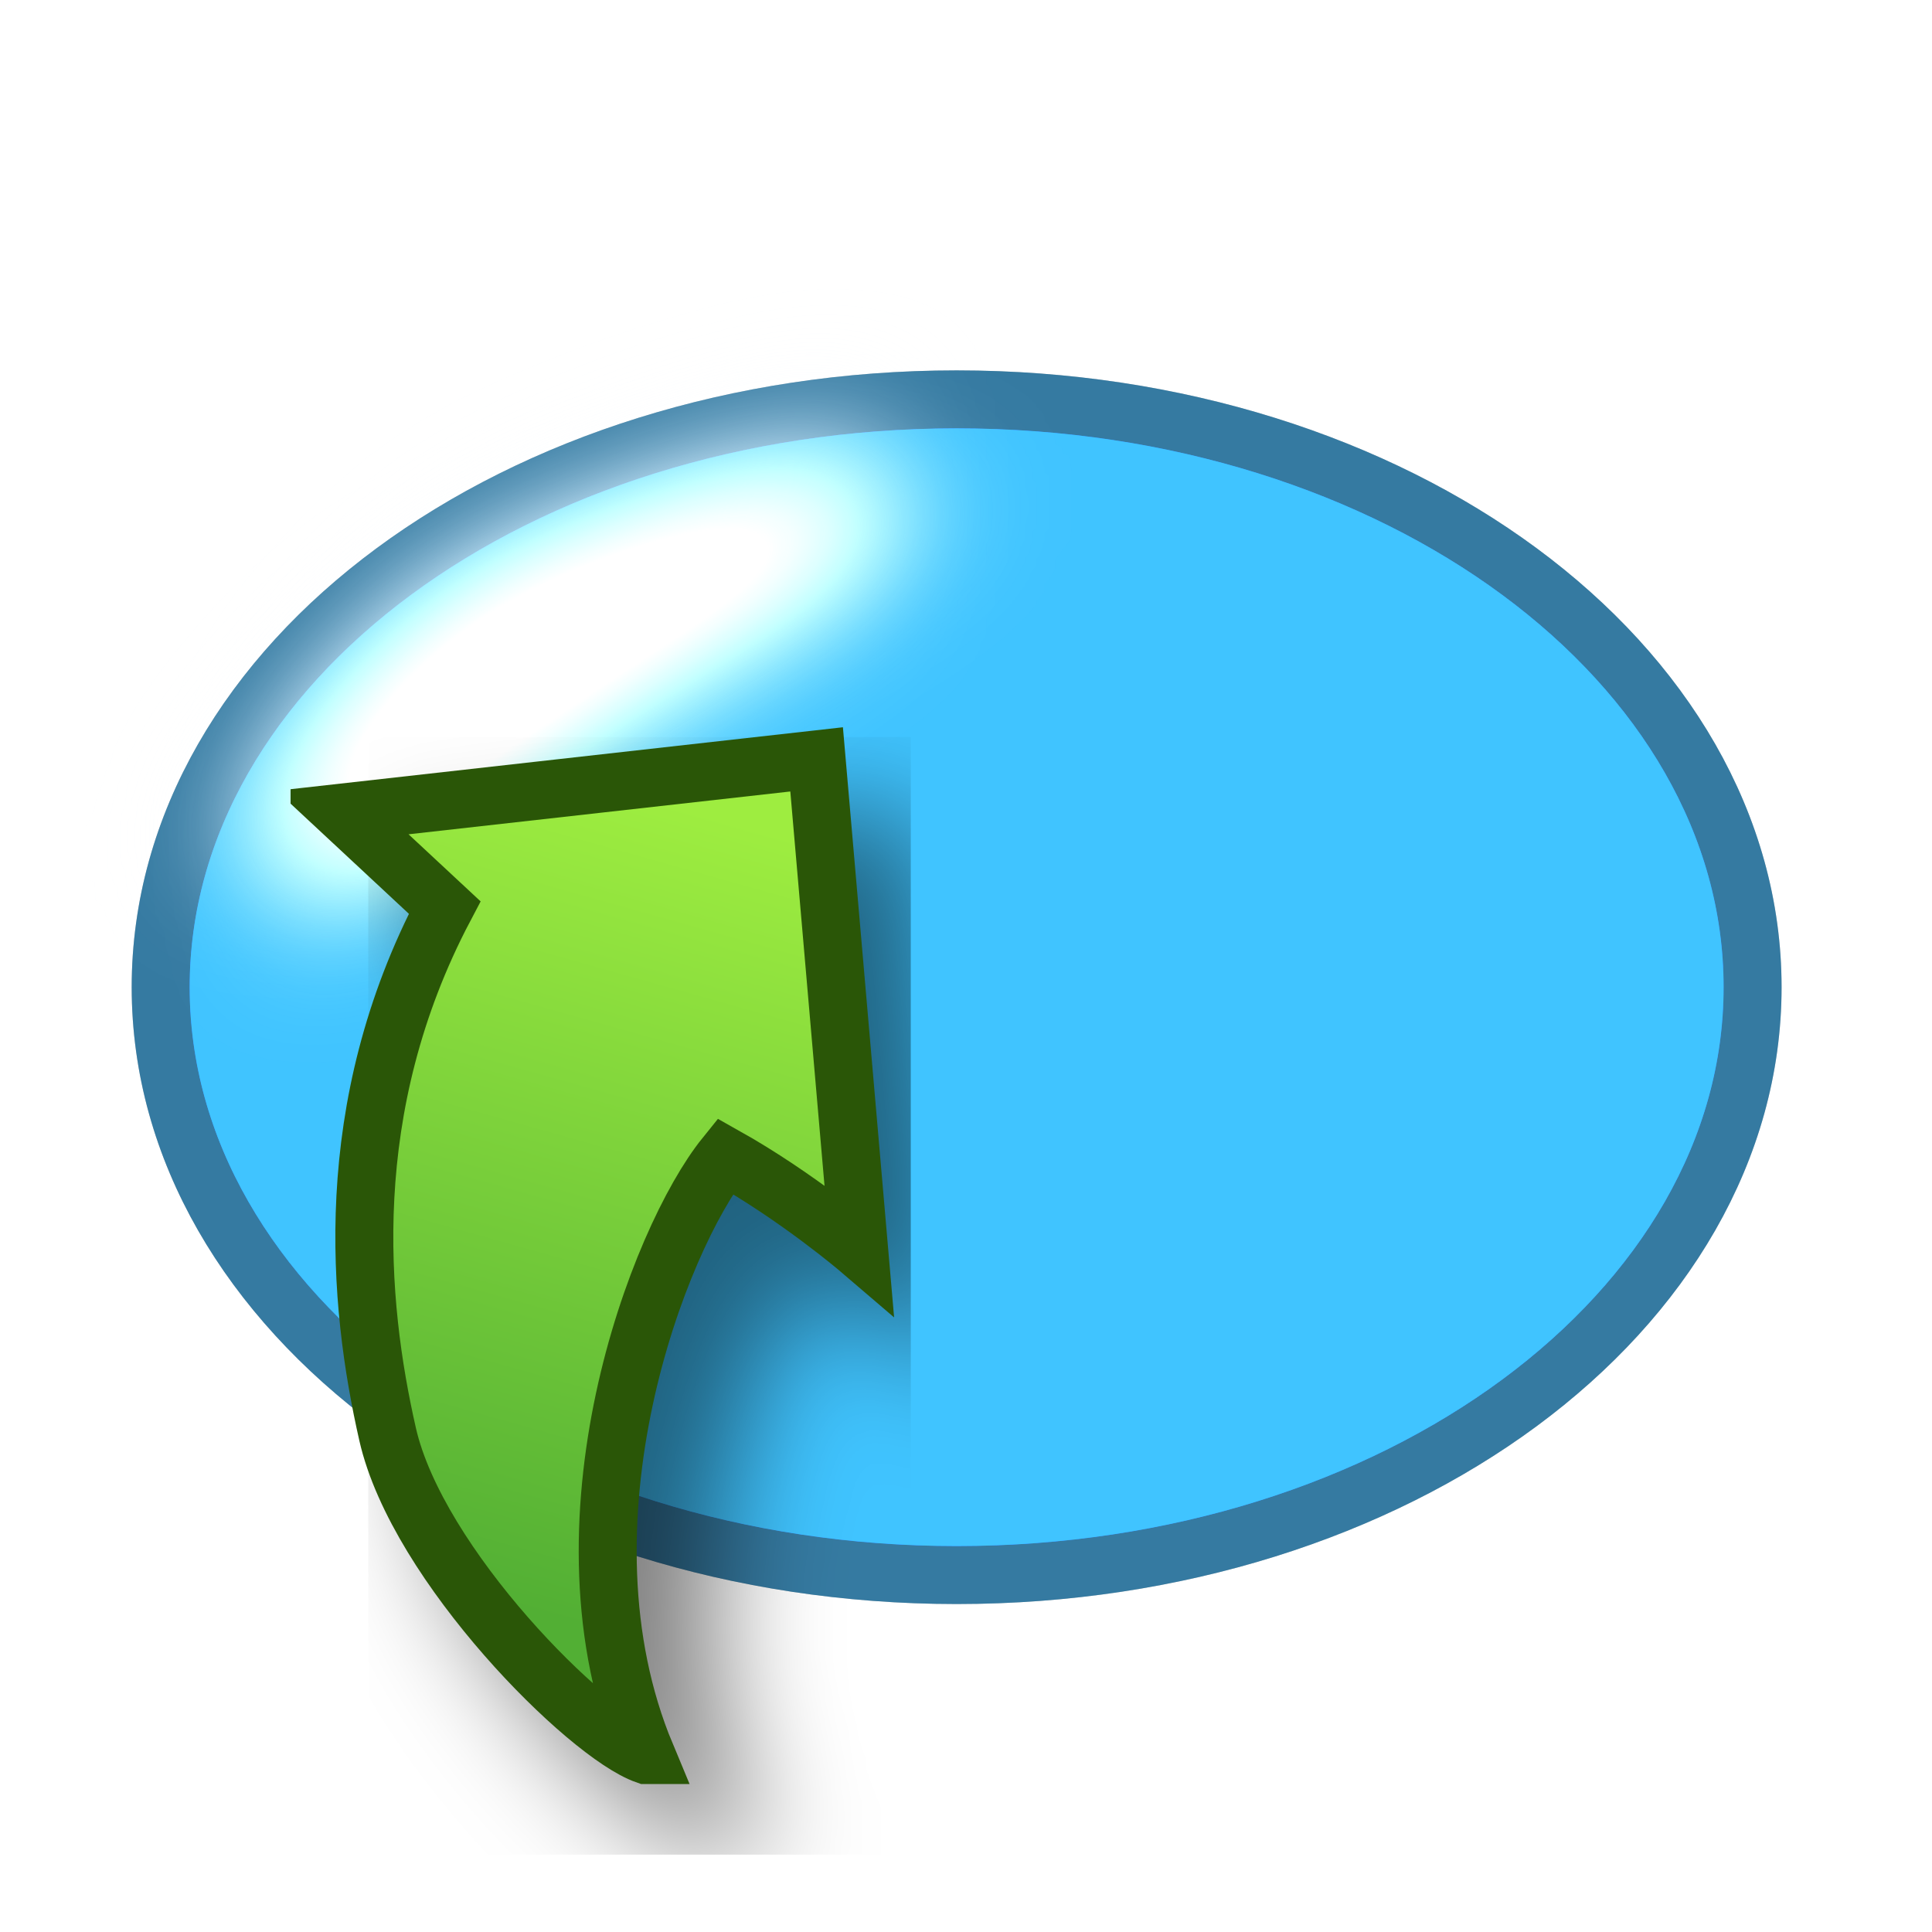
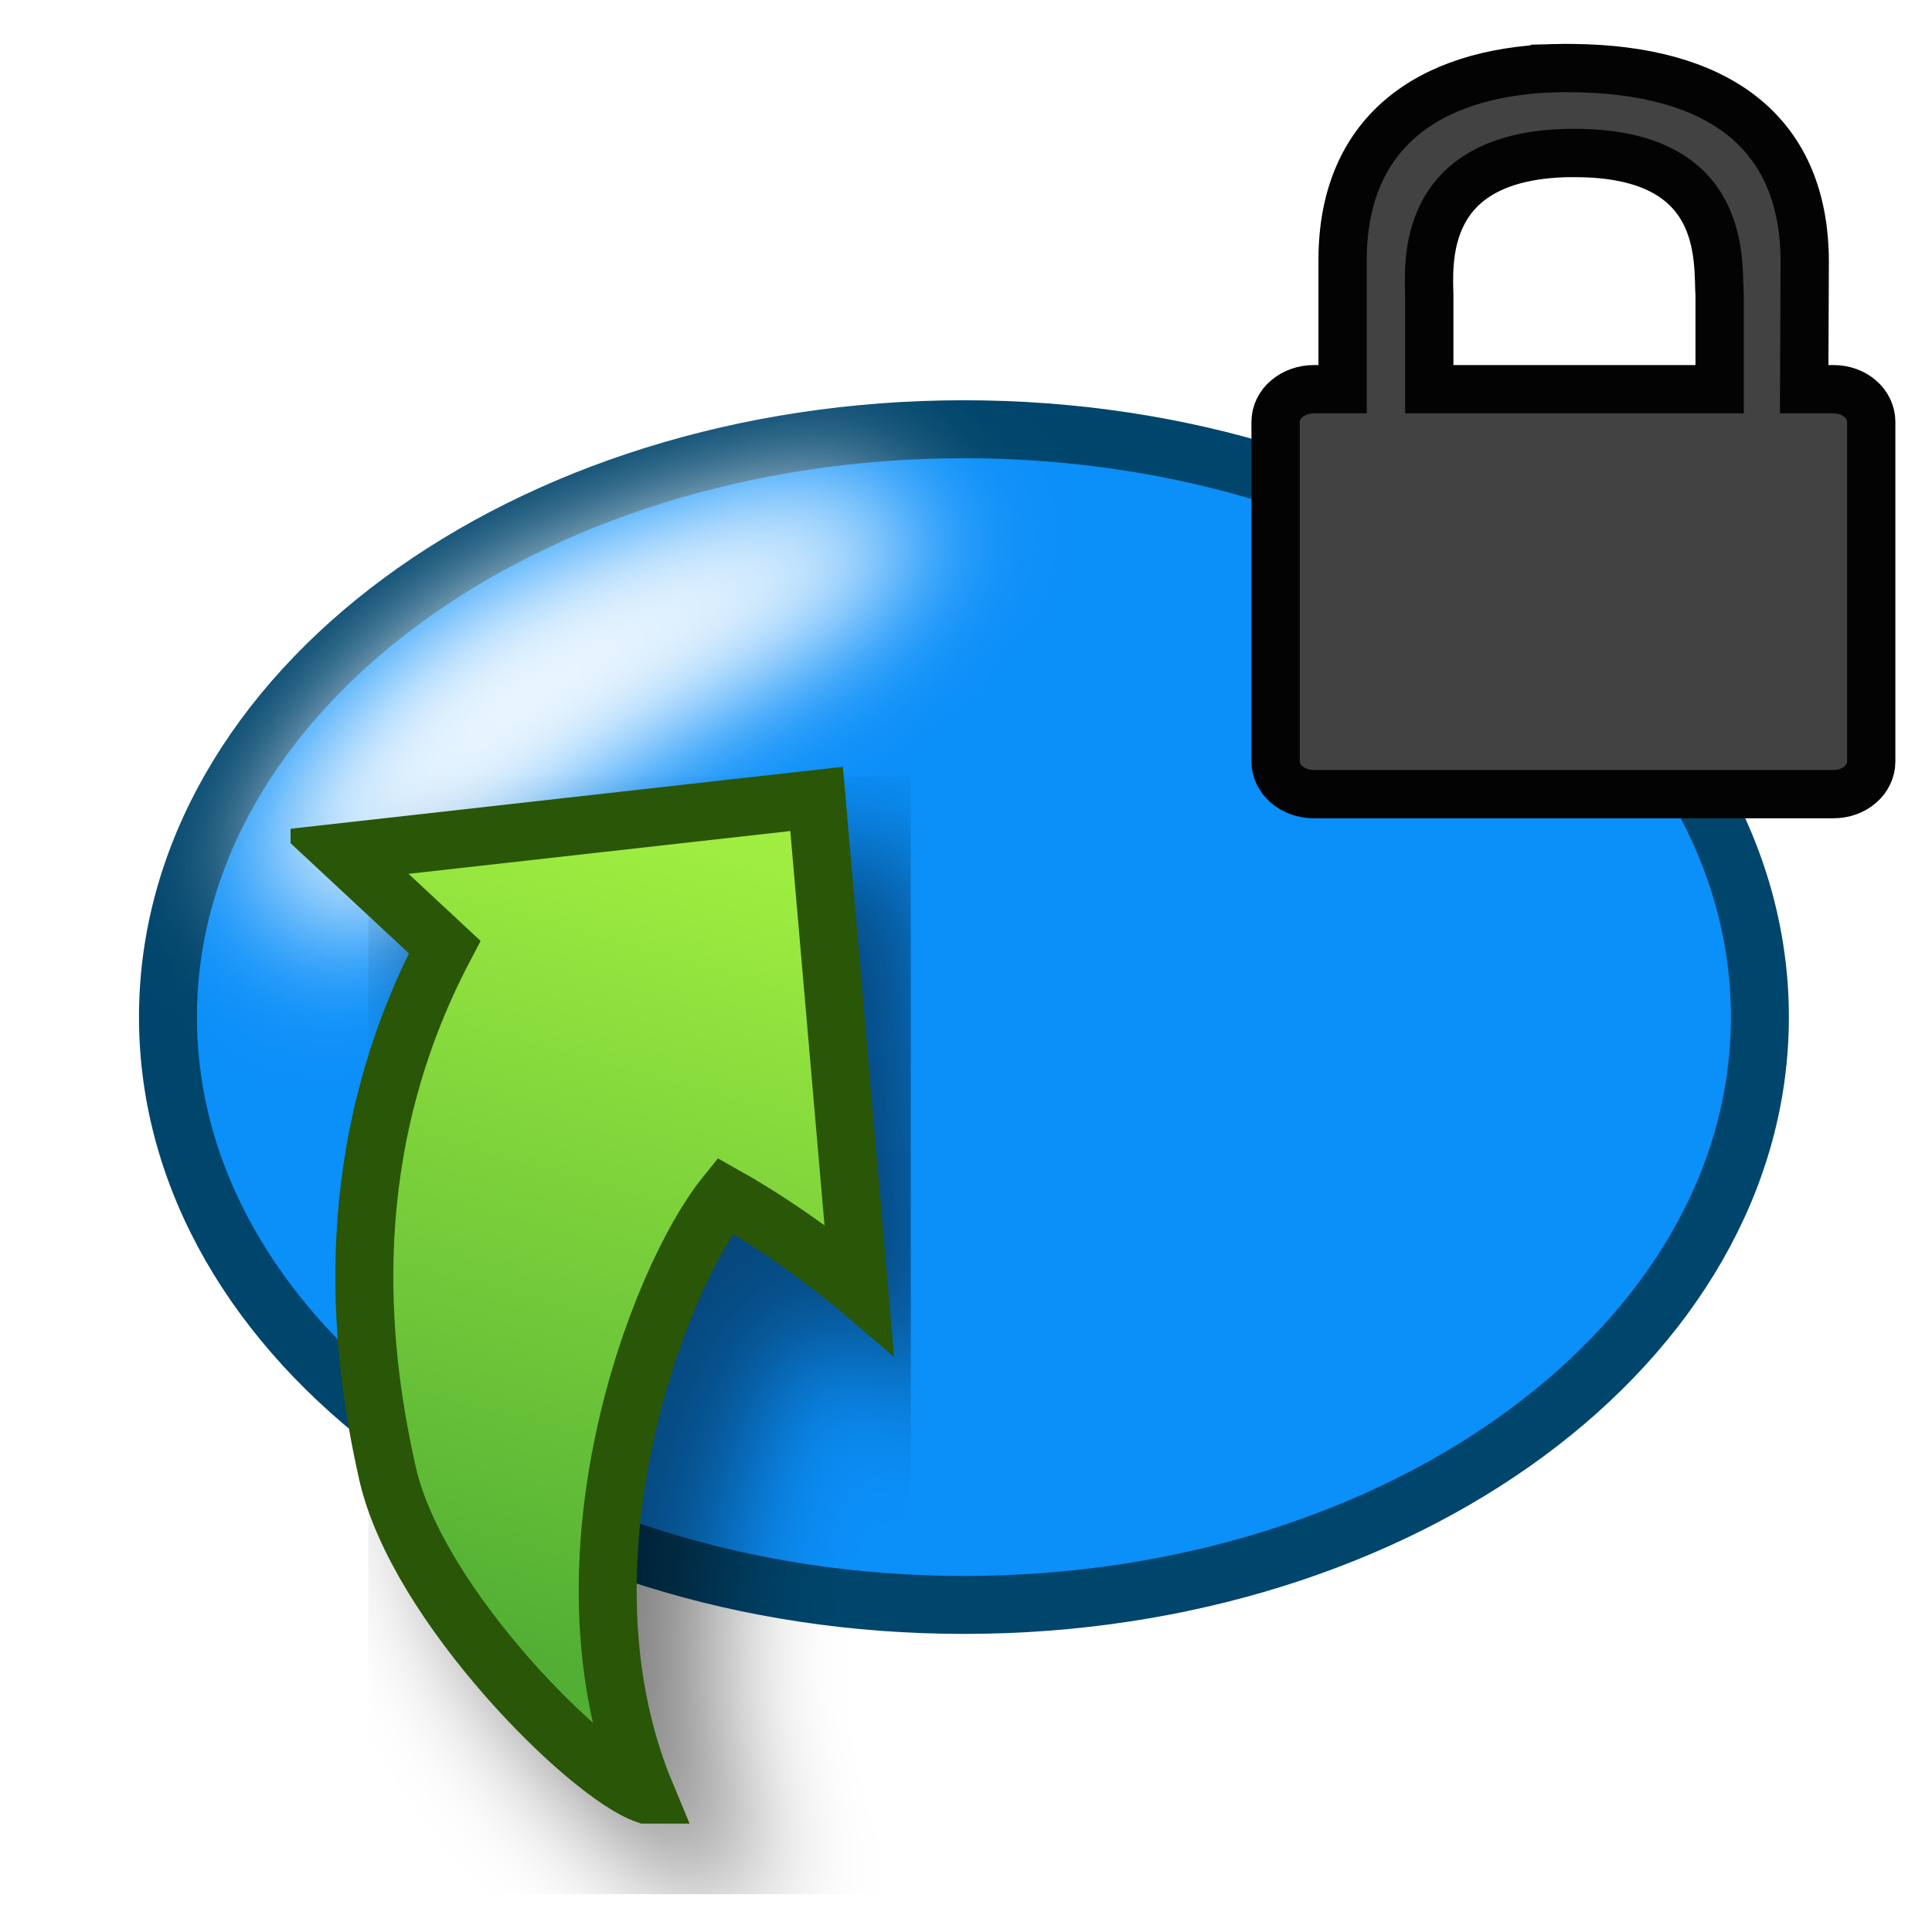
- <svg xmlns="http://www.w3.org/2000/svg" height="100mm" viewBox="0 0 100 100" width="100mm">
+ <svg xmlns="http://www.w3.org/2000/svg" height="100" viewBox="0 0 100 100" width="100">
  <filter color-interpolation-filters="sRGB" id="a">
    <feColorMatrix in="SourceGraphic" result="colormatrix" values="1 0 0 0 0 0 1 0 0 0 0 0 1 0 0 -0.212 -0.715 -0.072 1 0" />
    <feComposite in="SourceGraphic" in2="colormatrix" k1="0" k2="1" k3="0" k4="0" operator="arithmetic" result="composite" />
    <feGaussianBlur result="blur1" stdDeviation="5 .01" />
    <feGaussianBlur in="composite" result="blur2" stdDeviation=".01 5" />
    <feBlend in="blur2" in2="blur1" mode="darken" result="blend" />
  </filter>
-   <filter color-interpolation-filters="sRGB" id="b">
-     <feColorMatrix values="1 0 0 0.208 -0 0 1 0 0.208 -0 0 0 1 0.208 -0 0 0 0 1 0" />
-   </filter>
-   <g filter="url(#b)" transform="translate(-.377983 -194.686)">
+   <g transform="translate(0 -193.1399)">
    <ellipse cx="49.893" cy="245.784" fill="#0b8ff9" rx="41.199" ry="30.427" stroke="#00456c" stroke-linejoin="round" stroke-width="3" />
    <path d="m-83.976 208.449c0 2.865-13.213.858-19.058.858-5.845 0-18.668.897-18.668-1.968s10.298-6.005 16.143-6.005c5.845 0 21.583 4.251 21.583 7.116z" fill="#f6fbff" filter="url(#a)" transform="matrix(.8299576 -.5578265 .5578265 .8299576 0 0)" />
  </g>
-   <linearGradient gradientTransform="matrix(.7756498 0 0 .5834393 15.16644 198.3229)" gradientUnits="userSpaceOnUse" id="c" x1="32.349" x2="7.691" y1="71.676" y2="137.73">
+   <linearGradient gradientTransform="matrix(.7756498 0 0 .5834393 15.16644 3.37017)" gradientUnits="userSpaceOnUse" id="b" x1="32.349" x2="7.691" y1="71.676" y2="137.73">
    <stop offset="0" stop-color="#9eed40" />
    <stop offset="1" stop-color="#52af34" />
  </linearGradient>
-   <filter color-interpolation-filters="sRGB" id="d">
+   <filter color-interpolation-filters="sRGB" id="c">
    <feFlood flood-opacity=".498" result="flood" />
    <feComposite in="flood" in2="SourceGraphic" operator="in" result="composite1" />
    <feGaussianBlur in="composite1" result="blur" stdDeviation="3" />
    <feOffset dx="4" dy="4" result="offset" />
    <feComposite in="SourceGraphic" in2="offset" operator="over" result="composite2" />
  </filter>
-   <path d="m33.44 287.842c-5.017-12.008.646-26.73 4.092-31.002 3.767 2.114 6.936 4.825 6.936 4.825l-2.2-25.36-24.534 2.751 5.282 4.917c-5.462 10.369-4.497 20.478-2.953 27.266 1.544 6.788 10.342 15.547 13.376 16.603z" fill="url(#c)" fill-rule="evenodd" filter="url(#d)" stroke="#2a5607" stroke-width="3" transform="translate(0 -197)" />
+   <path d="m33.44 92.889c-5.017-12.008.646-26.73 4.092-31.002 3.767 2.114 6.936 4.825 6.936 4.825l-2.2-25.36-24.534 2.751 5.282 4.917c-5.462 10.369-4.497 20.478-2.953 27.266 1.544 6.788 10.342 15.547 13.376 16.603z" fill="url(#b)" fill-rule="evenodd" filter="url(#c)" stroke="#2a5607" stroke-width="3" />
+   <path d="m80.475-48.474c-6.604.208-10.982 3.383-10.982 9.934v6.685h-1.488c-1.09 0-1.981.751-1.981 1.692v17.575c0 .941.891 1.692 1.981 1.692h26.895c1.09 0 1.954-.751 1.954-1.692v-17.575c0-.941-.863-1.692-1.954-1.692h-1.516l.028-6.577c0-6.953-4.753-9.957-11.946-10.043-.336-.003-.667-.01-.991 0zm.66 4.394c.122-.003.261 0 .386 0 7.982 0 7.37 5.676 7.487 7.368v4.857h-15.029v-4.829c-.029-1.678-.495-7.224 7.156-7.396z" fill="#424242" stroke="#030303" stroke-width="2.5" transform="translate(0 52)" />
</svg>
